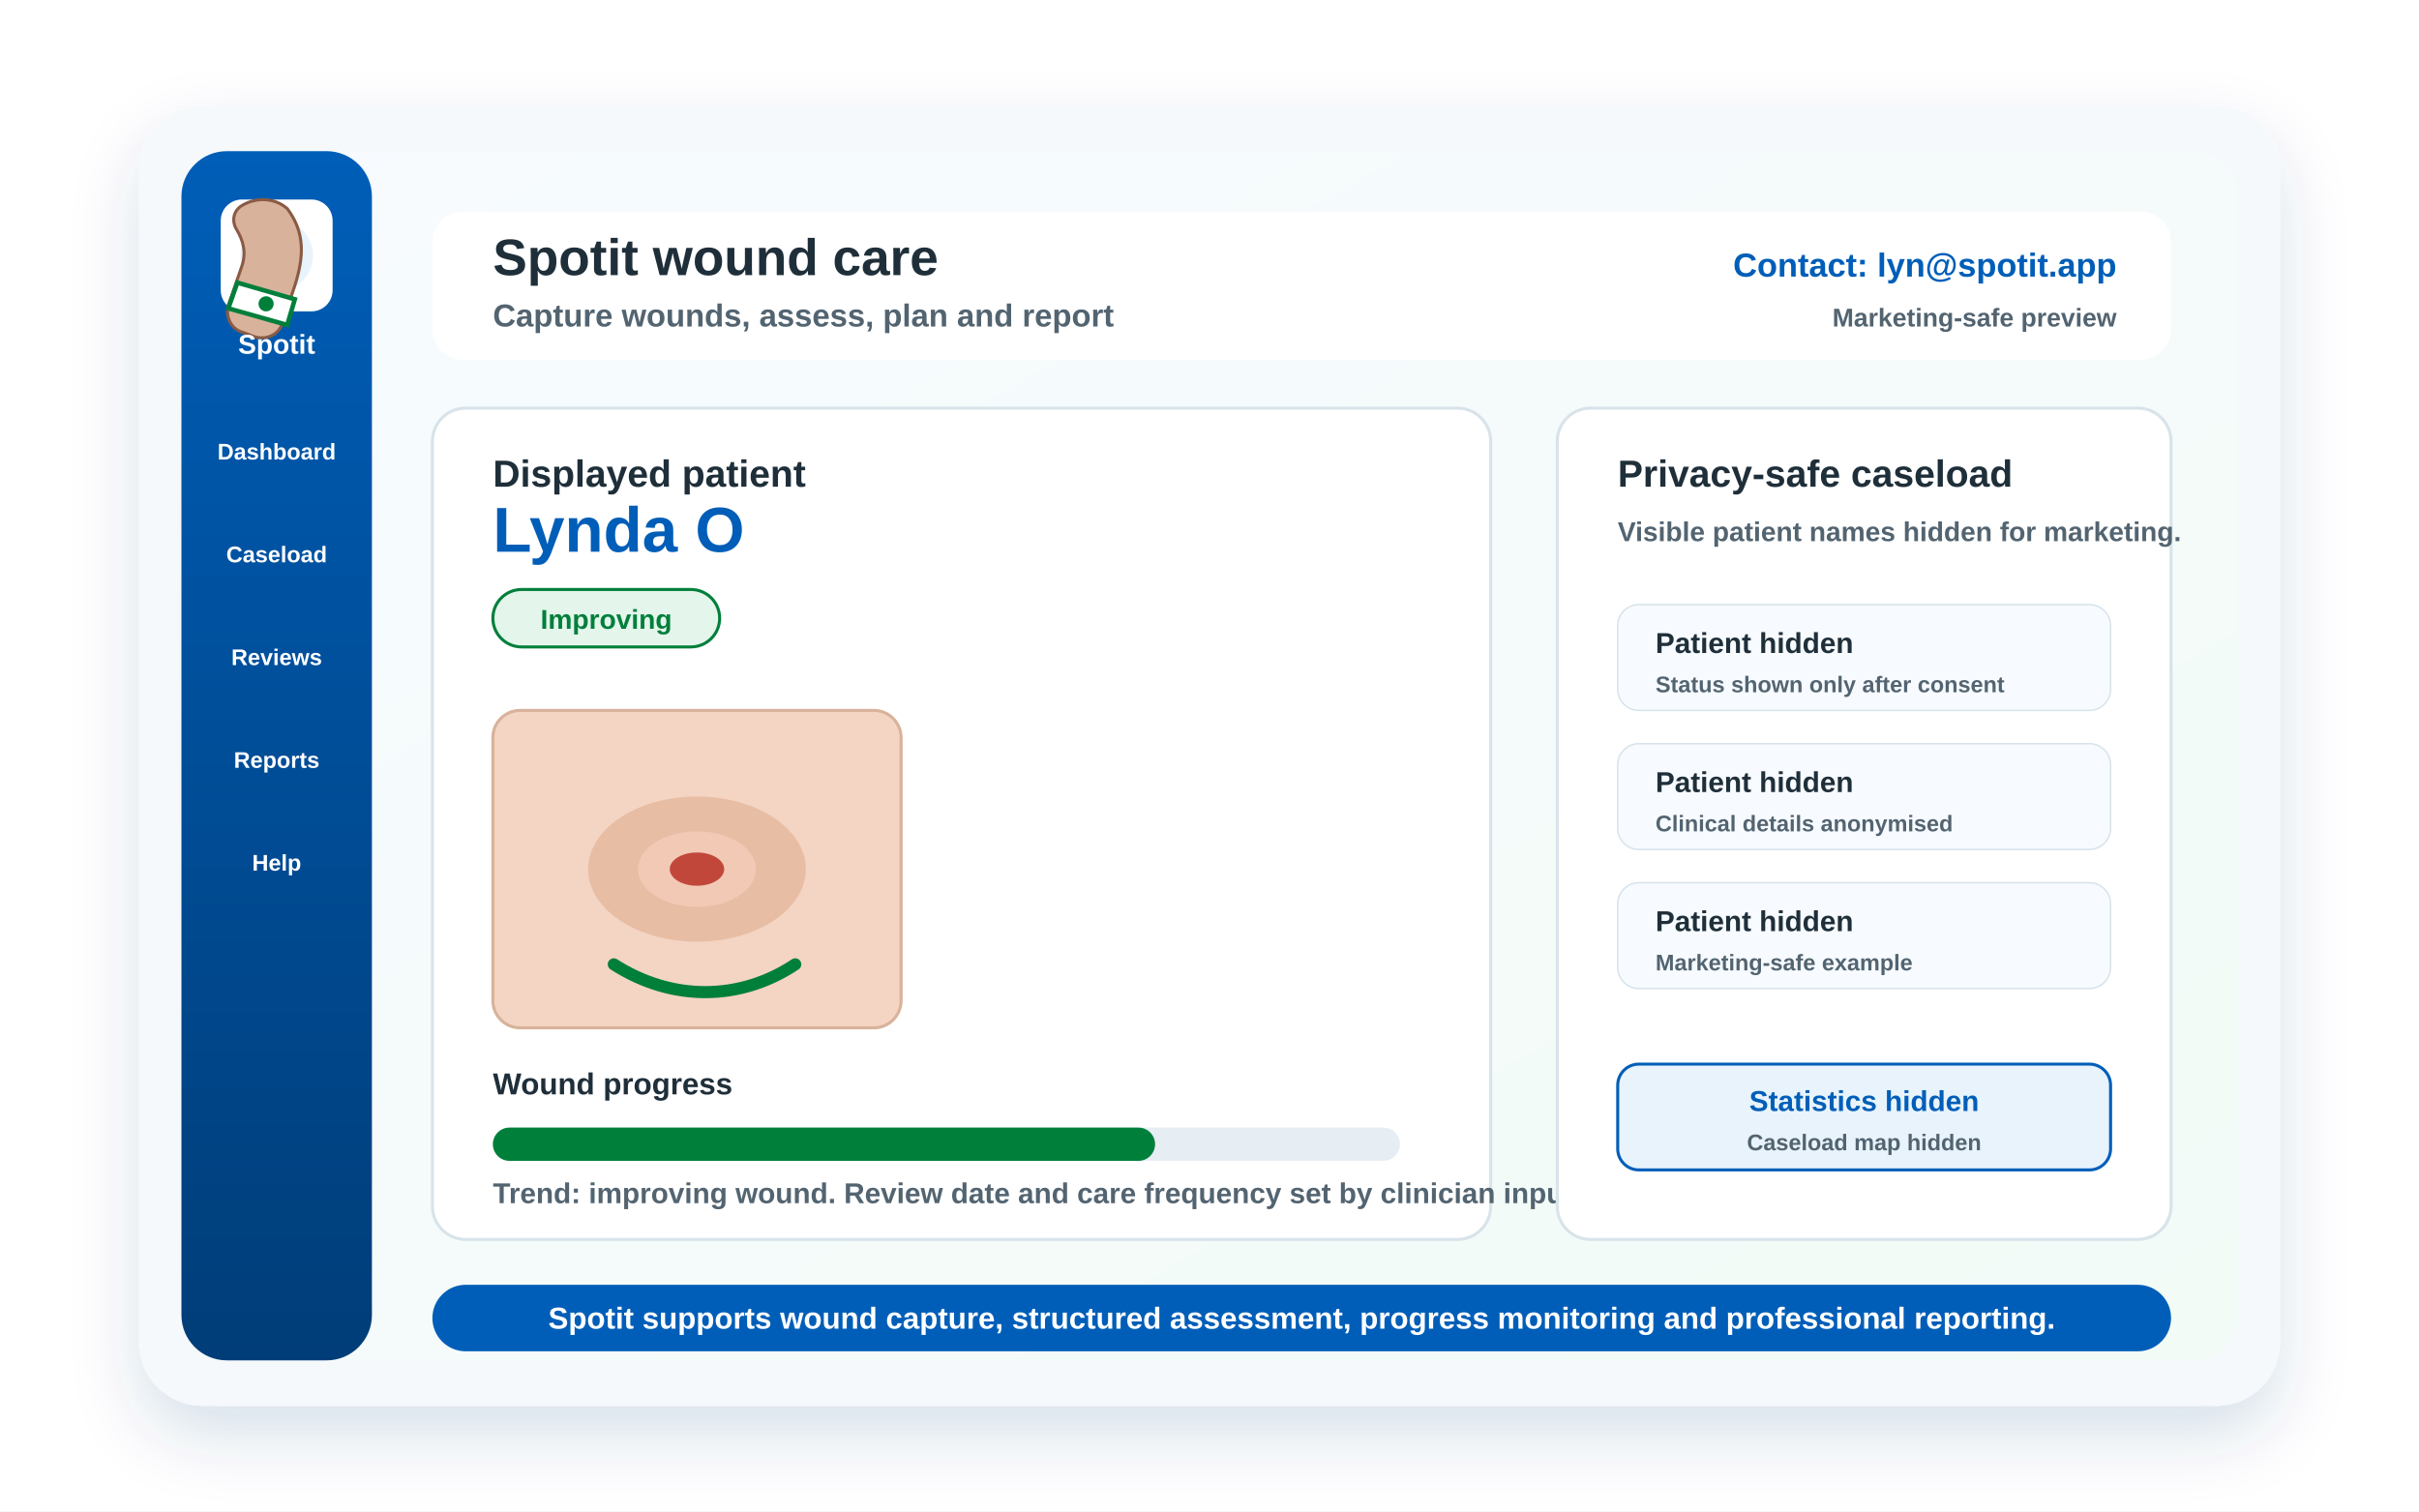
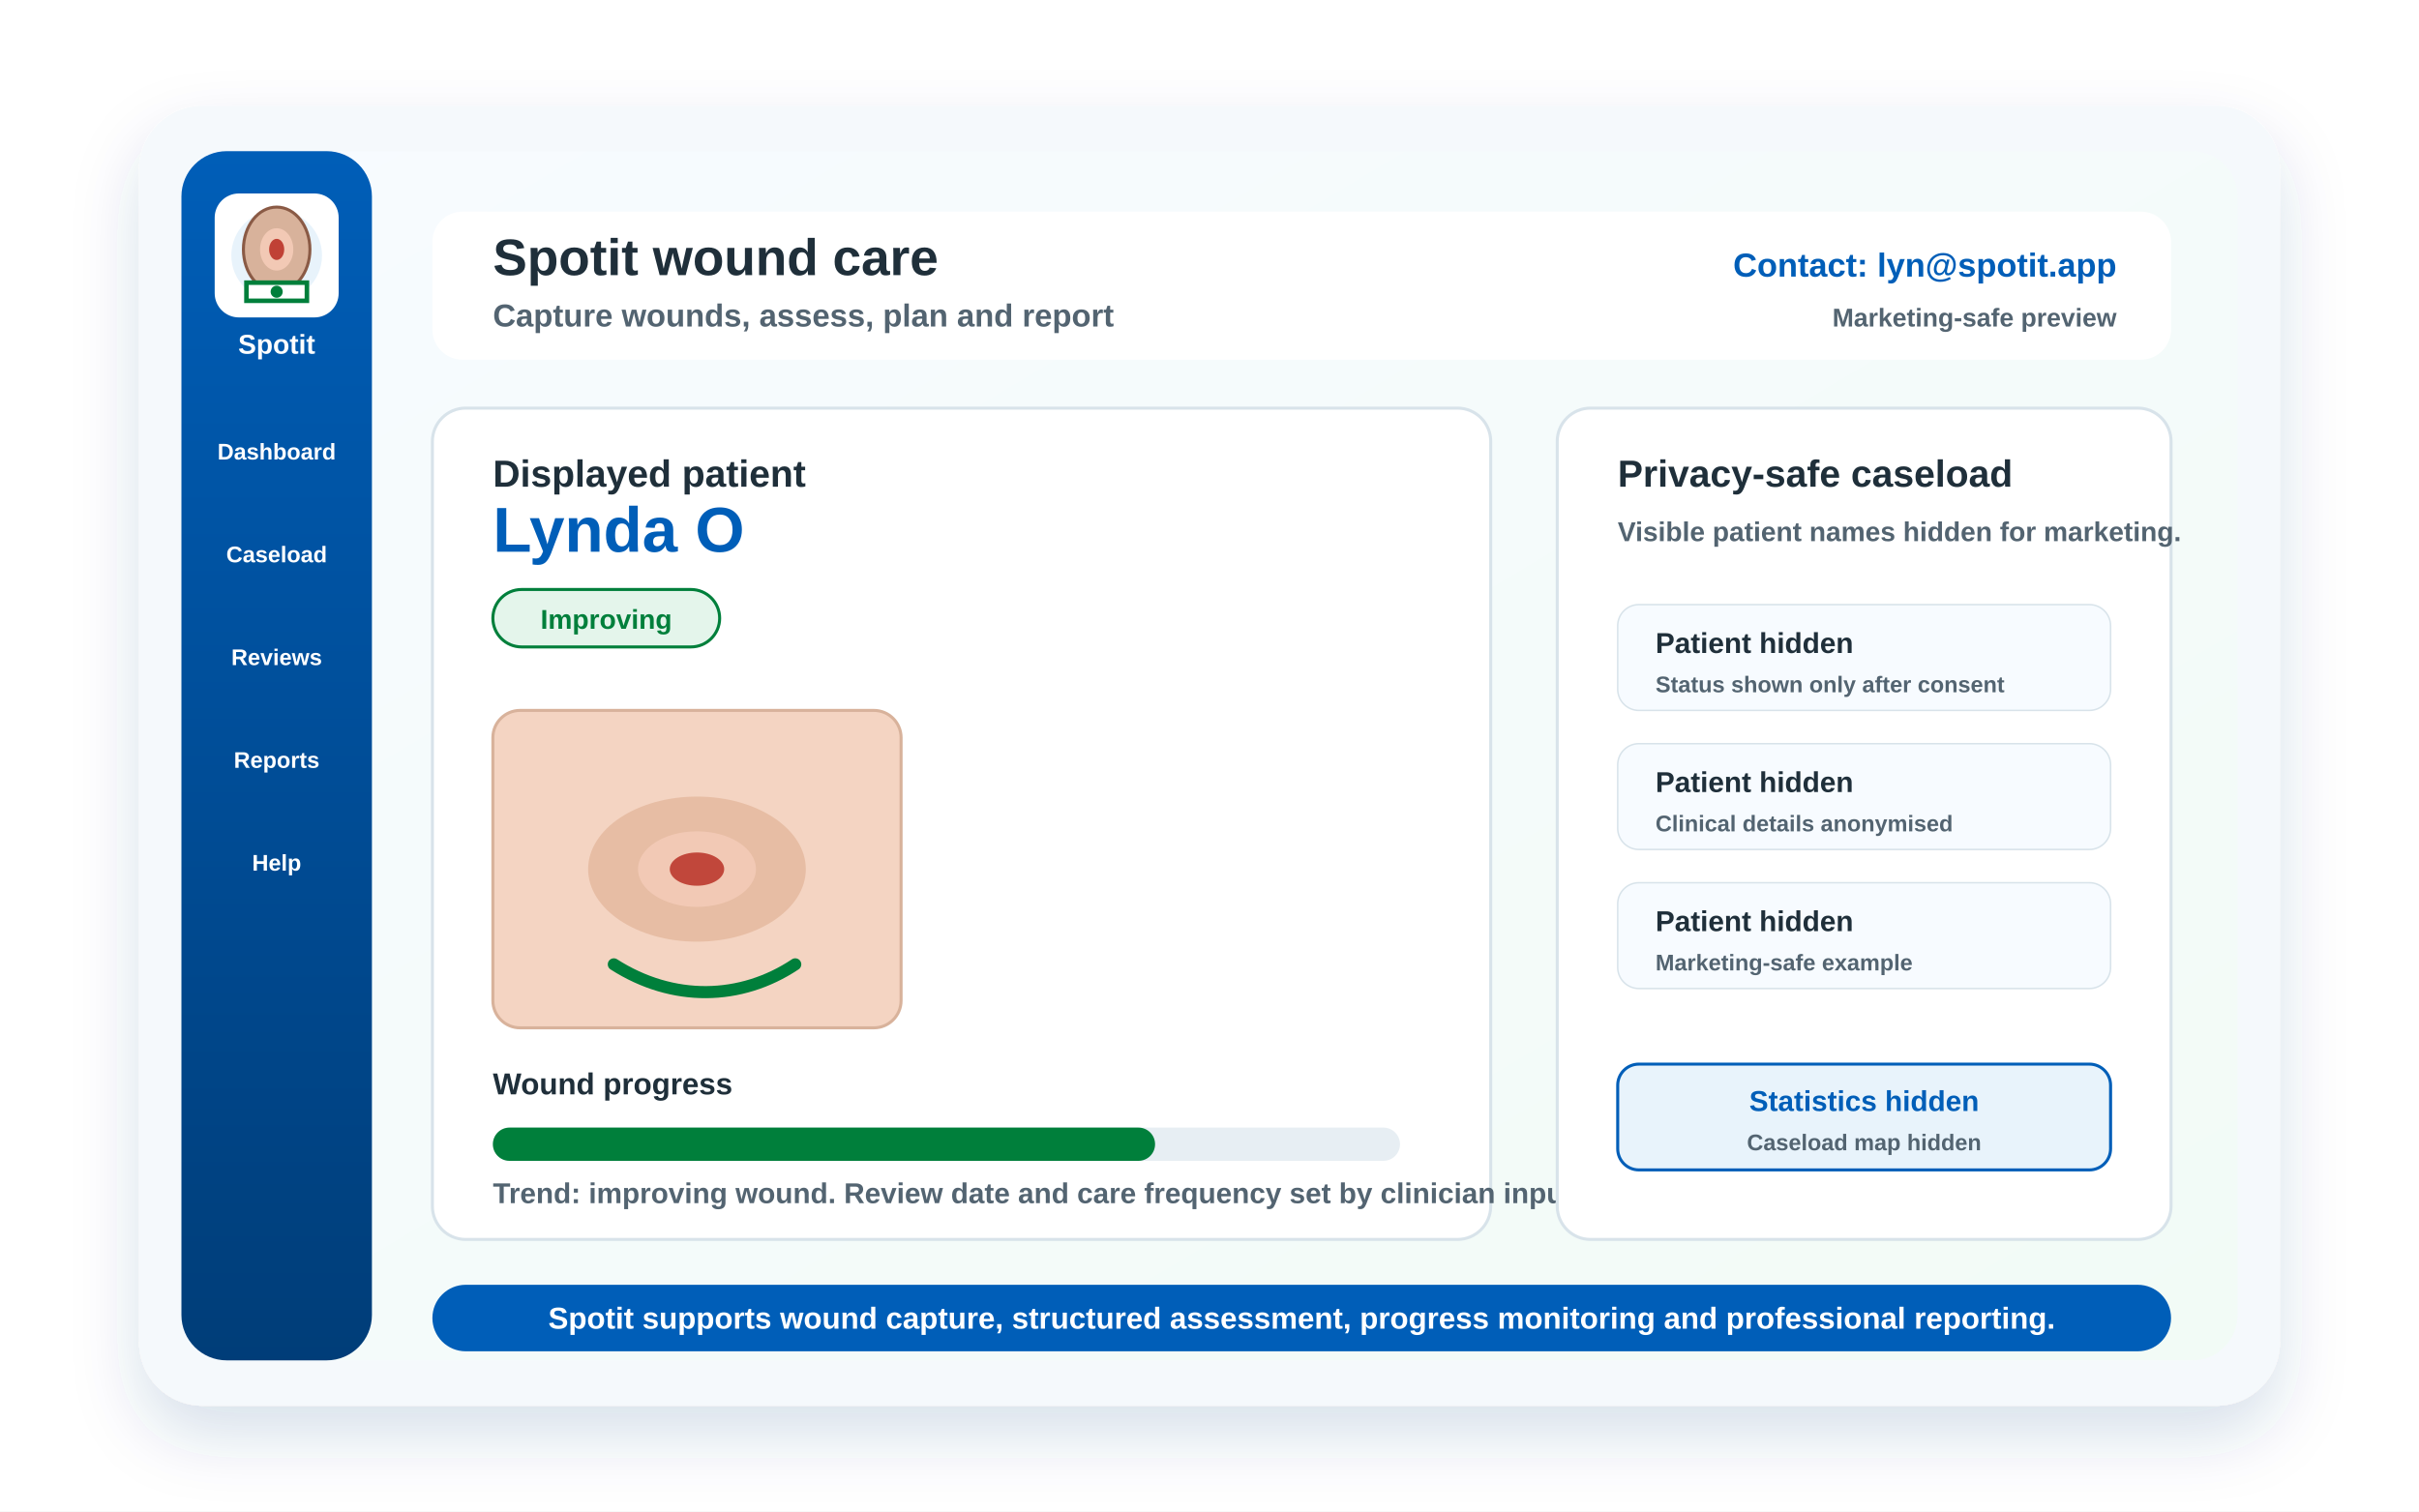
<svg xmlns="http://www.w3.org/2000/svg" width="1600" height="1000" viewBox="0 0 1600 1000" role="img" aria-labelledby="title desc">
  <defs>
    <filter id="softShadow" x="-20%" y="-20%" width="140%" height="140%">
      <feDropShadow dx="0" dy="20" stdDeviation="22" flood-color="#003d78" flood-opacity="0.16" />
    </filter>
    <linearGradient id="rail" x1="0" y1="0" x2="0" y2="1">
      <stop offset="0" stop-color="#005eb8" />
      <stop offset="1" stop-color="#003d78" />
    </linearGradient>
    <linearGradient id="screen" x1="0" y1="0" x2="1" y2="1">
      <stop offset="0" stop-color="#f7fbff" />
      <stop offset="1" stop-color="#f2fbf6" />
    </linearGradient>
  </defs>
  <rect width="1600" height="1000" fill="#ffffff" />
  <rect x="92" y="70" width="1416" height="860" rx="42" fill="#f5f9fc" filter="url(#softShadow)" />
  <rect x="120" y="100" width="1360" height="800" rx="30" fill="url(#screen)" />
  <rect x="120" y="100" width="126" height="800" rx="30" fill="url(#rail)" />
-   <rect x="146" y="132" width="74" height="74" rx="14" fill="#ffffff" />
-   <circle cx="183" cy="169" r="24" fill="#e8f3fb" />
-   <path d="M190 138c12 16 11 32 5 51l-8 24c-2 8-10 12-18 10l-8-3c-8-2-12-10-10-18l9-26c3-9 1-17-4-25-3-6-1-12 4-15 10-6 22-5 30 2Z" fill="#d8b29b" stroke="#8a5a45" stroke-width="2" />
-   <path d="M157 187l38 11-5 17-39-11 6-17Z" fill="#ffffff" stroke="#007f3b" stroke-width="3" />
-   <circle cx="176" cy="201" r="5" fill="#007f3b" />
+   <rect x="142" y="128" width="82" height="82" rx="16" fill="#ffffff" />
+   <circle cx="183" cy="169" r="30" fill="#e8f3fb" />
+   <ellipse cx="183" cy="165" rx="22" ry="28" fill="#d8b29b" stroke="#8a5a45" stroke-width="2" />
+   <ellipse cx="183" cy="165" rx="11" ry="14" fill="#f2c9b5" />
+   <ellipse cx="183" cy="165" rx="5" ry="7" fill="#b42318" opacity="0.82" />
+   <path d="M163 187h40v12h-40z" fill="#ffffff" stroke="#007f3b" stroke-width="3" />
+   <circle cx="183" cy="193" r="4" fill="#007f3b" />
  <text x="183" y="234" text-anchor="middle" font-family="Arial, sans-serif" font-size="18" font-weight="900" fill="#ffffff">Spotit</text>
  <g font-family="Arial, sans-serif" fill="#ffffff" font-size="15" font-weight="800">
    <text x="183" y="304" text-anchor="middle">Dashboard</text>
    <text x="183" y="372" text-anchor="middle">Caseload</text>
    <text x="183" y="440" text-anchor="middle">Reviews</text>
    <text x="183" y="508" text-anchor="middle">Reports</text>
    <text x="183" y="576" text-anchor="middle">Help</text>
  </g>
  <rect x="286" y="140" width="1150" height="98" rx="20" fill="#ffffff" />
  <text x="326" y="182" font-family="Arial, sans-serif" font-size="34" font-weight="900" fill="#1f2f3a">Spotit wound care</text>
  <text x="326" y="216" font-family="Arial, sans-serif" font-size="21" font-weight="700" fill="#536471">Capture wounds, assess, plan and report</text>
  <text x="1400" y="183" text-anchor="end" font-family="Arial, sans-serif" font-size="22" font-weight="900" fill="#005eb8">Contact: lyn@spotit.app</text>
  <text x="1400" y="216" text-anchor="end" font-family="Arial, sans-serif" font-size="17" font-weight="700" fill="#536471">Marketing-safe preview</text>
  <rect x="286" y="270" width="700" height="550" rx="22" fill="#ffffff" stroke="#d8e3ea" stroke-width="2" />
  <text x="326" y="322" font-family="Arial, sans-serif" font-size="25" font-weight="900" fill="#1f2f3a">Displayed patient</text>
  <text x="326" y="365" font-family="Arial, sans-serif" font-size="42" font-weight="900" fill="#005eb8">Lynda O</text>
  <rect x="326" y="390" width="150" height="38" rx="19" fill="#e4f5eb" stroke="#007f3b" stroke-width="2" />
  <text x="401" y="416" text-anchor="middle" font-family="Arial, sans-serif" font-size="18" font-weight="900" fill="#007f3b">Improving</text>
  <rect x="326" y="470" width="270" height="210" rx="18" fill="#f4d4c2" stroke="#d8b29b" stroke-width="2" />
  <ellipse cx="461" cy="575" rx="72" ry="48" fill="#e7bda4" />
  <ellipse cx="461" cy="575" rx="39" ry="25" fill="#f2c9b5" />
  <ellipse cx="461" cy="575" rx="18" ry="11" fill="#b42318" opacity="0.78" />
  <path d="M406 638c39 25 84 24 120 0" fill="none" stroke="#007f3b" stroke-width="8" stroke-linecap="round" />
  <text x="326" y="724" font-family="Arial, sans-serif" font-size="20" font-weight="900" fill="#1f2f3a">Wound progress</text>
  <rect x="326" y="746" width="600" height="22" rx="11" fill="#e7eef3" />
  <rect x="326" y="746" width="438" height="22" rx="11" fill="#007f3b" />
  <text x="326" y="796" font-family="Arial, sans-serif" font-size="19" font-weight="700" fill="#536471">Trend: improving wound. Review date and care frequency set by clinician input.</text>
  <rect x="1030" y="270" width="406" height="550" rx="22" fill="#ffffff" stroke="#d8e3ea" stroke-width="2" />
  <text x="1070" y="322" font-family="Arial, sans-serif" font-size="25" font-weight="900" fill="#1f2f3a">Privacy-safe caseload</text>
  <text x="1070" y="358" font-family="Arial, sans-serif" font-size="18" font-weight="700" fill="#536471">Visible patient names hidden for marketing.</text>
  <g font-family="Arial, sans-serif">
    <rect x="1070" y="400" width="326" height="70" rx="14" fill="#f7fbff" stroke="#d8e3ea" />
    <text x="1095" y="432" font-size="19" font-weight="900" fill="#1f2f3a">Patient hidden</text>
    <text x="1095" y="458" font-size="15" font-weight="700" fill="#536471">Status shown only after consent</text>
    <rect x="1070" y="492" width="326" height="70" rx="14" fill="#f7fbff" stroke="#d8e3ea" />
    <text x="1095" y="524" font-size="19" font-weight="900" fill="#1f2f3a">Patient hidden</text>
    <text x="1095" y="550" font-size="15" font-weight="700" fill="#536471">Clinical details anonymised</text>
    <rect x="1070" y="584" width="326" height="70" rx="14" fill="#f7fbff" stroke="#d8e3ea" />
    <text x="1095" y="616" font-size="19" font-weight="900" fill="#1f2f3a">Patient hidden</text>
    <text x="1095" y="642" font-size="15" font-weight="700" fill="#536471">Marketing-safe example</text>
  </g>
  <rect x="1070" y="704" width="326" height="70" rx="14" fill="#e8f3fb" stroke="#005eb8" stroke-width="2" />
  <text x="1233" y="735" text-anchor="middle" font-family="Arial, sans-serif" font-size="19" font-weight="900" fill="#005eb8">Statistics hidden</text>
  <text x="1233" y="761" text-anchor="middle" font-family="Arial, sans-serif" font-size="15" font-weight="800" fill="#536471">Caseload map hidden</text>
  <rect x="286" y="850" width="1150" height="44" rx="22" fill="#005eb8" />
  <text x="861" y="879" text-anchor="middle" font-family="Arial, sans-serif" font-size="20" font-weight="900" fill="#ffffff">Spotit supports wound capture, structured assessment, progress monitoring and professional reporting.</text>
</svg>
